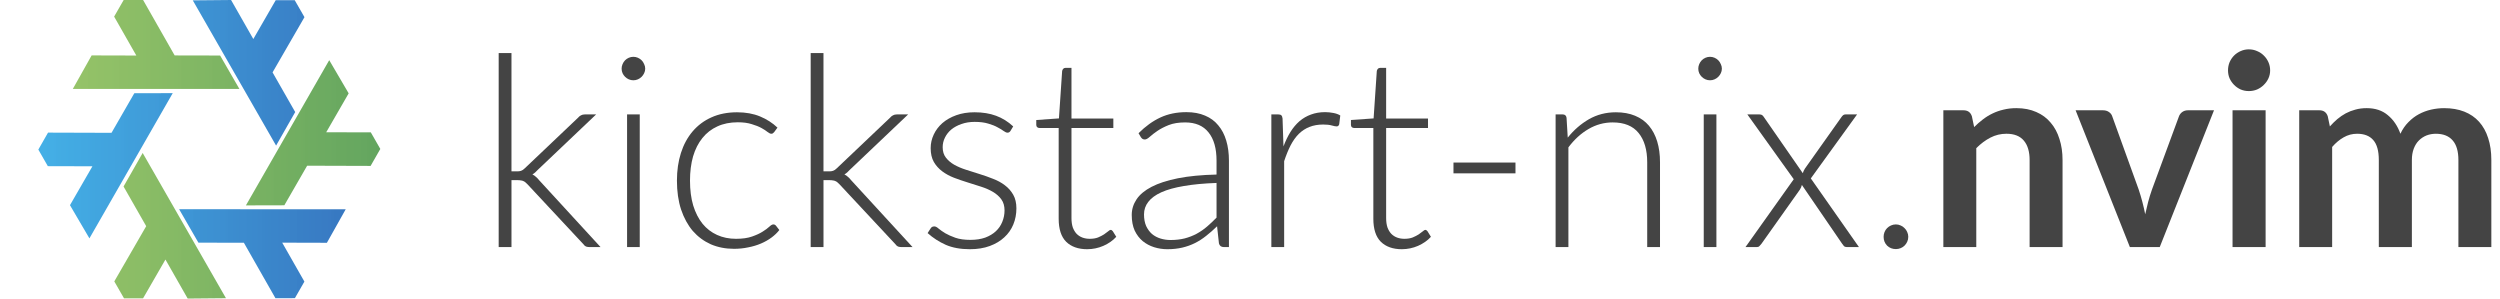
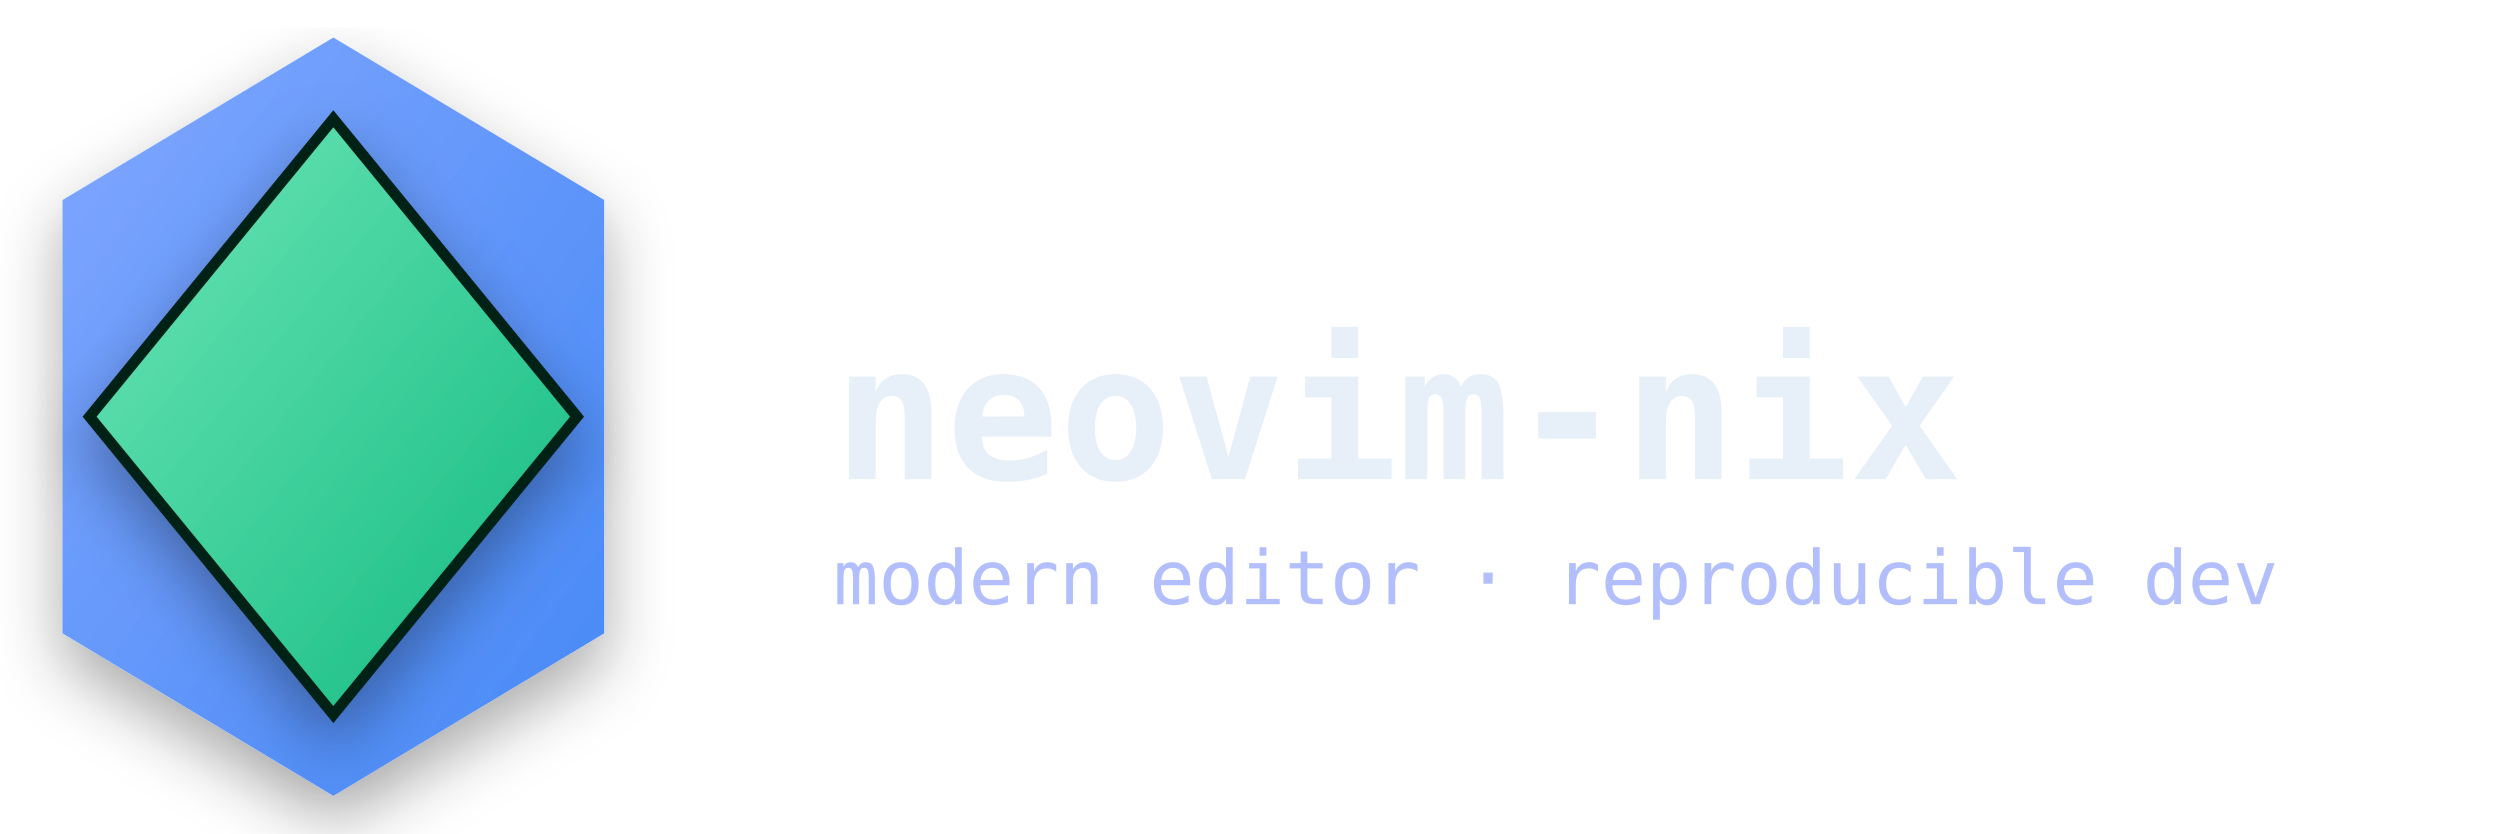
- <svg xmlns="http://www.w3.org/2000/svg" xmlns:xlink="http://www.w3.org/1999/xlink" width="600" height="71.654" viewBox="0 0 600 71.654" version="1.1" id="svg95">
-   <description>Created with Sketch (http://www.bohemiancoding.com/sketch)</description>
-   <defs id="defs87">
-     <linearGradient id="linearGradient1782">
-       <stop style="stop-color:#159ce0;stop-opacity:0.8;" offset="0" id="stop1778" />
-       <stop style="stop-color:#105db5;stop-opacity:0.835;" offset="1" id="stop1780" />
+ <svg xmlns="http://www.w3.org/2000/svg" width="1200" height="400" viewBox="0 0 1200 400" role="img" aria-label="Neovim NixOS Banner Transparent">
+   <defs>
+     <linearGradient id="accent1" x1="0" x2="1" y1="0" y2="1">
+       <stop offset="0" stop-color="#7AA2FF" />
+       <stop offset="1" stop-color="#3B82F6" />
    </linearGradient>
-     <linearGradient id="linearGradient1774">
-       <stop style="stop-color:#7bb442;stop-opacity:0.8;" offset="0" id="stop1770" />
-       <stop style="stop-color:#459440;stop-opacity:0.839;" offset="1" id="stop1772" />
+     <linearGradient id="accent2" x1="0" x2="1" y1="0" y2="1">
+       <stop offset="0" stop-color="#6EE7B7" />
+       <stop offset="1" stop-color="#10B981" />
    </linearGradient>
-     <linearGradient x1="167.958" y1="-0.461" x2="167.958" y2="335.455" id="linearGradient-1" gradientTransform="scale(0.461424,2.167204)" gradientUnits="userSpaceOnUse">
-       <stop stop-color="#16B0ED" stop-opacity="0.8" offset="0%" id="stop72" />
-       <stop stop-color="#0F59B2" stop-opacity="0.837" offset="100%" id="stop74" />
-     </linearGradient>
-     <linearGradient x1="1118.343" y1="-0.466" x2="1118.343" y2="338.686" id="linearGradient-2" gradientTransform="scale(0.465868,2.146531)" gradientUnits="userSpaceOnUse">
-       <stop stop-color="#7DB643" offset="0%" id="stop77" />
-       <stop stop-color="#367533" offset="100%" id="stop79" />
-     </linearGradient>
-     <linearGradient x1="356.338" y1="0" x2="356.338" y2="612.901" id="linearGradient-3" gradientTransform="scale(0.8418974,1.187793)" gradientUnits="userSpaceOnUse">
-       <stop stop-color="#88C649" stop-opacity="0.8" offset="0%" id="stop82" />
-       <stop stop-color="#439240" stop-opacity="0.84" offset="100%" id="stop84" />
-     </linearGradient>
-     <linearGradient x1="49.022" y1="-0.08" x2="49.022" y2="97.846" id="linearGradient-1-2" gradientTransform="scale(0.4615398,2.166661)" gradientUnits="userSpaceOnUse">
-       <stop stop-color="#16B0ED" stop-opacity="0.8" offset="0%" id="stop5136" />
-       <stop stop-color="#0F59B2" stop-opacity="0.837" offset="100%" id="stop5138" />
-     </linearGradient>
-     <linearGradient x1="326.174" y1="-0.069" x2="326.174" y2="98.852" id="linearGradient-2-2" gradientTransform="scale(0.4662846,2.144613)" gradientUnits="userSpaceOnUse">
-       <stop stop-color="#7DB643" offset="0%" id="stop5141" />
-       <stop stop-color="#367533" offset="100%" id="stop5143" />
-     </linearGradient>
-     <linearGradient x1="103.885" y1="-0.115" x2="103.885" y2="178.558" id="linearGradient-3-8" gradientTransform="scale(0.8420382,1.187595)" gradientUnits="userSpaceOnUse">
-       <stop stop-color="#88C649" stop-opacity="0.8" offset="0%" id="stop5146" />
-       <stop stop-color="#439240" stop-opacity="0.84" offset="100%" id="stop5148" />
-     </linearGradient>
-     <linearGradient xlink:href="#linearGradient1774" id="linearGradient1776" x1="52.444" y1="-87.21" x2="119.706" y2="-87.21" gradientUnits="userSpaceOnUse" gradientTransform="matrix(0.6619041,0,0,0.6619041,-85.43354,-23.70604)" />
-     <linearGradient xlink:href="#linearGradient1782" id="linearGradient1784" x1="44.902" y1="-87.251" x2="112.14" y2="-87.251" gradientUnits="userSpaceOnUse" gradientTransform="matrix(0.6619041,0,0,0.6619041,-85.43354,-23.70604)" />
+     <filter id="shadow" x="-20%" y="-20%" width="140%" height="140%">
+       <feDropShadow dx="0" dy="10" stdDeviation="12" flood-color="#000" flood-opacity="0.35" />
+     </filter>
  </defs>
-   <g aria-label="haskell-tools.nvim" id="text4483" style="font-weight:bold;font-size:33.475px;font-family:Lato;-inkscape-font-specification:'Lato Bold';fill:#1a1a1a;stroke-width:1.395" transform="translate(307.6572,89.97058)">
-     <g id="g5925" transform="matrix(1.657668,0,0,1.657668,-217.3682,0)">
-       <g id="g8863" transform="matrix(0.8161422,0,0,0.8161422,-10.01427,-7.820178)">
-         <g aria-label="kickstart-nix.nvim" id="text1840" style="font-size:47.306px;font-family:Roboto;-inkscape-font-specification:Roboto;fill:#444444;stroke-width:1.031" transform="translate(2.520219,76.28189)">
-           <path d="m 33.747,-123.786 v 20.98 h 1.088 q 0.331,0 0.615,-0.095 0.307,-0.095 0.662,-0.449 l 9.438,-8.964 q 0.237,-0.284 0.52,-0.426 0.284,-0.166 0.71,-0.166 h 1.987 l -10.384,9.863 q -0.426,0.497 -0.922,0.781 0.378,0.189 0.639,0.449 0.284,0.237 0.544,0.568 l 10.904,11.874 H 47.584 q -0.331,0 -0.615,-0.095 -0.26,-0.118 -0.497,-0.449 l -9.887,-10.597 q -0.189,-0.213 -0.378,-0.355 -0.166,-0.142 -0.355,-0.213 -0.189,-0.095 -0.449,-0.118 -0.237,-0.047 -0.591,-0.047 h -1.064 v 11.874 h -2.271 v -34.415 z" style="font-weight:300;font-family:Lato;-inkscape-font-specification:'Lato Light'" id="path2262" />
-           <path d="m 56.501,-112.906 v 23.535 h -2.247 v -23.535 z m 0.97,-8.113 q 0,0.426 -0.189,0.804 -0.166,0.355 -0.449,0.639 -0.284,0.284 -0.662,0.449 -0.378,0.166 -0.804,0.166 -0.426,0 -0.804,-0.166 -0.378,-0.166 -0.662,-0.449 -0.284,-0.284 -0.449,-0.639 -0.166,-0.378 -0.166,-0.804 0,-0.426 0.166,-0.804 0.166,-0.402 0.449,-0.686 0.284,-0.284 0.662,-0.449 0.378,-0.166 0.804,-0.166 0.426,0 0.804,0.166 0.378,0.166 0.662,0.449 0.284,0.284 0.449,0.686 0.189,0.378 0.189,0.804 z" style="font-weight:300;font-family:Lato;-inkscape-font-specification:'Lato Light'" id="path2264" />
-           <path d="m 80.344,-109.76 q -0.118,0.118 -0.237,0.213 -0.095,0.071 -0.284,0.071 -0.237,0 -0.639,-0.307 -0.402,-0.331 -1.088,-0.71 -0.686,-0.378 -1.727,-0.686 -1.017,-0.331 -2.484,-0.331 -2.034,0 -3.619,0.733 -1.561,0.71 -2.649,2.058 -1.088,1.348 -1.656,3.264 -0.544,1.916 -0.544,4.305 0,2.484 0.568,4.399 0.591,1.916 1.656,3.24 1.064,1.301 2.578,1.987 1.514,0.686 3.359,0.686 1.703,0 2.838,-0.402 1.159,-0.402 1.892,-0.875 0.757,-0.473 1.183,-0.875 0.426,-0.402 0.71,-0.402 0.284,0 0.473,0.237 l 0.591,0.757 q -0.544,0.71 -1.372,1.325 -0.828,0.615 -1.869,1.064 -1.041,0.449 -2.271,0.686 -1.206,0.26 -2.531,0.26 -2.247,0 -4.116,-0.804 -1.845,-0.828 -3.193,-2.365 -1.325,-1.561 -2.081,-3.808 -0.733,-2.247 -0.733,-5.109 0,-2.696 0.71,-4.92 0.71,-2.223 2.081,-3.832 1.372,-1.608 3.335,-2.484 1.987,-0.899 4.541,-0.899 2.294,0 4.068,0.733 1.774,0.733 3.099,1.987 z" style="font-weight:300;font-family:Lato;-inkscape-font-specification:'Lato Light'" id="path2266" />
-           <path d="m 89.095,-123.786 v 20.98 h 1.088 q 0.331,0 0.615,-0.095 0.307,-0.095 0.662,-0.449 l 9.438,-8.964 q 0.237,-0.284 0.52,-0.426 0.284,-0.166 0.71,-0.166 h 1.987 l -10.384,9.863 q -0.426,0.497 -0.922,0.781 0.378,0.189 0.639,0.449 0.284,0.237 0.544,0.568 l 10.904,11.874 h -1.963 q -0.331,0 -0.615,-0.095 -0.26,-0.118 -0.497,-0.449 l -9.887,-10.597 q -0.189,-0.213 -0.378,-0.355 -0.166,-0.142 -0.355,-0.213 -0.189,-0.095 -0.449,-0.118 -0.237,-0.047 -0.591,-0.047 h -1.064 v 11.874 H 86.825 v -34.415 z" style="font-weight:300;font-family:Lato;-inkscape-font-specification:'Lato Light'" id="path2268" />
-           <path d="m 122.28,-109.997 q -0.189,0.331 -0.544,0.331 -0.26,0 -0.662,-0.284 -0.402,-0.307 -1.088,-0.662 -0.662,-0.378 -1.656,-0.662 -0.993,-0.307 -2.413,-0.307 -1.277,0 -2.342,0.378 -1.041,0.355 -1.798,0.97 -0.733,0.615 -1.135,1.443 -0.402,0.804 -0.402,1.703 0,1.112 0.568,1.845 0.568,0.733 1.466,1.254 0.922,0.52 2.105,0.899 1.183,0.378 2.389,0.757 1.23,0.378 2.413,0.852 1.183,0.449 2.081,1.135 0.922,0.686 1.49,1.679 0.568,0.993 0.568,2.413 0,1.537 -0.544,2.862 -0.544,1.325 -1.608,2.294 -1.041,0.97 -2.578,1.537 -1.537,0.568 -3.524,0.568 -2.484,0 -4.281,-0.781 -1.798,-0.804 -3.217,-2.081 l 0.52,-0.804 q 0.118,-0.189 0.26,-0.284 0.166,-0.095 0.426,-0.095 0.307,0 0.733,0.378 0.449,0.378 1.183,0.828 0.733,0.426 1.798,0.804 1.088,0.378 2.673,0.378 1.49,0 2.625,-0.402 1.135,-0.426 1.892,-1.135 0.757,-0.71 1.135,-1.656 0.402,-0.97 0.402,-2.034 0,-1.183 -0.568,-1.963 -0.568,-0.781 -1.49,-1.325 -0.922,-0.544 -2.105,-0.922 -1.159,-0.378 -2.389,-0.757 -1.23,-0.378 -2.413,-0.828 -1.159,-0.449 -2.081,-1.135 -0.922,-0.686 -1.49,-1.656 -0.568,-0.993 -0.568,-2.46 0,-1.254 0.544,-2.413 0.544,-1.159 1.537,-2.034 1.017,-0.875 2.46,-1.396 1.443,-0.52 3.24,-0.52 2.152,0 3.808,0.615 1.679,0.615 3.051,1.892 z" style="font-weight:300;font-family:Lato;-inkscape-font-specification:'Lato Light'" id="path2270" />
-           <path d="m 135.881,-88.993 q -2.389,0 -3.737,-1.325 -1.325,-1.325 -1.325,-4.092 v -16.084 h -3.382 q -0.26,0 -0.426,-0.142 -0.166,-0.142 -0.166,-0.402 v -0.875 l 4.021,-0.284 0.568,-8.42 q 0.047,-0.213 0.189,-0.378 0.142,-0.166 0.402,-0.166 h 1.064 v 8.988 h 7.427 v 1.679 h -7.427 v 15.966 q 0,0.97 0.237,1.679 0.26,0.686 0.686,1.135 0.449,0.449 1.041,0.662 0.591,0.213 1.277,0.213 0.852,0 1.466,-0.237 0.615,-0.26 1.064,-0.544 0.449,-0.307 0.733,-0.544 0.284,-0.26 0.449,-0.26 0.189,0 0.378,0.237 l 0.615,0.993 q -0.899,0.993 -2.294,1.608 -1.372,0.591 -2.862,0.591 z" style="font-weight:300;font-family:Lato;-inkscape-font-specification:'Lato Light'" id="path2272" />
-           <path d="m 158.824,-100.748 q -3.359,0.118 -5.795,0.544 -2.413,0.402 -3.997,1.112 -1.561,0.71 -2.318,1.703 -0.757,0.97 -0.757,2.223 0,1.183 0.378,2.058 0.402,0.852 1.041,1.419 0.662,0.544 1.514,0.804 0.852,0.26 1.774,0.26 1.372,0 2.507,-0.284 1.159,-0.307 2.129,-0.828 0.993,-0.544 1.845,-1.277 0.852,-0.733 1.679,-1.585 z m -13.837,-8.823 q 1.845,-1.845 3.879,-2.791 2.034,-0.946 4.612,-0.946 1.892,0 3.311,0.615 1.419,0.591 2.342,1.727 0.946,1.112 1.419,2.72 0.473,1.585 0.473,3.548 v 15.327 h -0.899 q -0.71,0 -0.875,-0.662 l -0.331,-3.028 q -0.97,0.946 -1.94,1.703 -0.946,0.757 -1.987,1.277 -1.041,0.52 -2.247,0.804 -1.206,0.284 -2.649,0.284 -1.206,0 -2.342,-0.355 -1.135,-0.355 -2.034,-1.088 -0.875,-0.733 -1.419,-1.869 -0.52,-1.159 -0.52,-2.767 0,-1.49 0.852,-2.767 0.852,-1.277 2.673,-2.223 1.821,-0.946 4.66,-1.514 2.862,-0.568 6.859,-0.662 v -2.46 q 0,-3.264 -1.419,-5.014 -1.396,-1.774 -4.163,-1.774 -1.703,0 -2.909,0.473 -1.183,0.473 -2.01,1.041 -0.828,0.568 -1.348,1.041 -0.52,0.473 -0.875,0.473 -0.26,0 -0.426,-0.118 -0.166,-0.118 -0.284,-0.307 z" style="font-weight:300;font-family:Lato;-inkscape-font-specification:'Lato Light'" id="path2274" />
-           <path d="m 170.698,-107.229 q 0.544,-1.443 1.23,-2.555 0.71,-1.135 1.608,-1.916 0.922,-0.781 2.034,-1.183 1.135,-0.426 2.507,-0.426 0.733,0 1.443,0.142 0.71,0.118 1.254,0.449 l -0.189,1.561 q -0.118,0.378 -0.449,0.378 -0.284,0 -0.875,-0.166 -0.568,-0.166 -1.514,-0.166 -1.372,0 -2.436,0.426 -1.041,0.402 -1.892,1.23 -0.828,0.828 -1.466,2.058 -0.615,1.206 -1.135,2.791 v 15.233 h -2.271 v -23.535 h 1.206 q 0.402,0 0.568,0.166 0.166,0.166 0.213,0.568 z" style="font-weight:300;font-family:Lato;-inkscape-font-specification:'Lato Light'" id="path2276" />
-           <path d="m 191.702,-88.993 q -2.389,0 -3.737,-1.325 -1.325,-1.325 -1.325,-4.092 v -16.084 h -3.382 q -0.26,0 -0.426,-0.142 -0.166,-0.142 -0.166,-0.402 v -0.875 l 4.021,-0.284 0.568,-8.42 q 0.047,-0.213 0.189,-0.378 0.142,-0.166 0.402,-0.166 h 1.064 v 8.988 h 7.427 v 1.679 h -7.427 v 15.966 q 0,0.97 0.237,1.679 0.26,0.686 0.686,1.135 0.449,0.449 1.041,0.662 0.591,0.213 1.277,0.213 0.852,0 1.466,-0.237 0.615,-0.26 1.064,-0.544 0.449,-0.307 0.733,-0.544 0.284,-0.26 0.449,-0.26 0.189,0 0.378,0.237 l 0.615,0.993 q -0.899,0.993 -2.294,1.608 -1.372,0.591 -2.862,0.591 z" style="font-weight:300;font-family:Lato;-inkscape-font-specification:'Lato Light'" id="path2278" />
-           <path d="m 200.856,-104.367 h 10.999 v 1.916 h -10.999 z" style="font-weight:300;font-family:Lato;-inkscape-font-specification:'Lato Light'" id="path2280" />
-           <path d="m 221.126,-108.79 q 1.632,-2.034 3.761,-3.264 2.152,-1.23 4.778,-1.23 1.94,0 3.406,0.615 1.49,0.615 2.46,1.774 0.97,1.159 1.466,2.791 0.497,1.632 0.497,3.69 v 15.043 h -2.271 v -15.043 q 0,-3.311 -1.514,-5.18 -1.514,-1.892 -4.612,-1.892 -2.294,0 -4.305,1.183 -1.987,1.159 -3.548,3.24 v 17.692 h -2.271 v -23.535 h 1.254 q 0.591,0 0.686,0.591 z" style="font-weight:300;font-family:Lato;-inkscape-font-specification:'Lato Light'" id="path2282" />
-           <path d="m 247.499,-112.906 v 23.535 h -2.247 v -23.535 z m 0.97,-8.113 q 0,0.426 -0.189,0.804 -0.166,0.355 -0.449,0.639 -0.284,0.284 -0.662,0.449 -0.378,0.166 -0.804,0.166 -0.426,0 -0.804,-0.166 -0.378,-0.166 -0.662,-0.449 -0.284,-0.284 -0.449,-0.639 -0.166,-0.378 -0.166,-0.804 0,-0.426 0.166,-0.804 0.166,-0.402 0.449,-0.686 0.284,-0.284 0.662,-0.449 0.378,-0.166 0.804,-0.166 0.426,0 0.804,0.166 0.378,0.166 0.662,0.449 0.284,0.284 0.449,0.686 0.189,0.378 0.189,0.804 z" style="font-weight:300;font-family:Lato;-inkscape-font-specification:'Lato Light'" id="path2284" />
-           <path d="M 272.784,-89.371 H 270.632 q -0.331,0 -0.52,-0.189 -0.189,-0.213 -0.307,-0.402 l -7.143,-10.431 q -0.095,0.426 -0.355,0.828 l -6.812,9.603 q -0.166,0.213 -0.355,0.402 -0.166,0.189 -0.449,0.189 h -2.034 l 8.562,-12.039 -8.231,-11.495 h 2.152 q 0.331,0 0.497,0.142 0.166,0.142 0.284,0.331 l 6.907,9.958 q 0.047,-0.189 0.142,-0.402 0.118,-0.213 0.237,-0.426 l 6.457,-9.106 q 0.142,-0.213 0.307,-0.355 0.166,-0.142 0.426,-0.142 h 2.058 l -8.208,11.353 z" style="font-weight:300;font-family:Lato;-inkscape-font-specification:'Lato Light'" id="path2286" />
-           <path d="m 277.16,-91.192 q 0,-0.449 0.166,-0.852 0.166,-0.402 0.449,-0.686 0.307,-0.307 0.686,-0.473 0.402,-0.189 0.875,-0.189 0.449,0 0.852,0.189 0.402,0.166 0.686,0.473 0.307,0.284 0.473,0.686 0.189,0.402 0.189,0.852 0,0.473 -0.189,0.875 -0.166,0.378 -0.473,0.686 -0.284,0.284 -0.686,0.449 -0.402,0.166 -0.852,0.166 -0.922,0 -1.561,-0.615 -0.615,-0.639 -0.615,-1.561 z" style="font-weight:300;font-family:Lato;-inkscape-font-specification:'Lato Light'" id="path2288" />
-           <path d="m 293.221,-110.659 q 0.733,-0.733 1.537,-1.348 0.828,-0.639 1.727,-1.064 0.922,-0.449 1.963,-0.686 1.041,-0.26 2.271,-0.26 1.987,0 3.524,0.686 1.537,0.662 2.555,1.892 1.041,1.206 1.561,2.909 0.544,1.679 0.544,3.714 v 15.445 h -5.842 v -15.445 q 0,-2.223 -1.017,-3.43 -1.017,-1.23 -3.099,-1.23 -1.514,0 -2.838,0.686 -1.325,0.686 -2.507,1.869 v 17.551 h -5.842 v -24.268 h 3.572 q 1.135,0 1.49,1.064 z" style="font-family:Lato;-inkscape-font-specification:'Lato Bold'" id="path2290" />
-           <path d="m 335.772,-113.639 -9.627,24.268 h -5.298 l -9.627,-24.268 h 4.825 q 0.662,0 1.088,0.307 0.449,0.307 0.591,0.781 l 4.683,12.962 q 0.378,1.135 0.662,2.223 0.284,1.088 0.497,2.176 0.237,-1.088 0.52,-2.176 0.284,-1.088 0.686,-2.223 l 4.778,-12.962 q 0.166,-0.473 0.591,-0.781 0.426,-0.307 1.017,-0.307 z" style="font-family:Lato;-inkscape-font-specification:'Lato Bold'" id="path2292" />
-           <path d="m 344.926,-113.639 v 24.268 h -5.866 v -24.268 z m 0.804,-7.072 q 0,0.757 -0.307,1.419 -0.307,0.662 -0.828,1.159 -0.497,0.497 -1.183,0.804 -0.686,0.284 -1.466,0.284 -0.757,0 -1.443,-0.284 -0.662,-0.307 -1.159,-0.804 -0.497,-0.497 -0.804,-1.159 -0.284,-0.662 -0.284,-1.419 0,-0.781 0.284,-1.466 0.307,-0.686 0.804,-1.183 0.497,-0.497 1.159,-0.781 0.686,-0.307 1.443,-0.307 0.781,0 1.466,0.307 0.686,0.284 1.183,0.781 0.52,0.497 0.828,1.183 0.307,0.686 0.307,1.466 z" style="font-family:Lato;-inkscape-font-specification:'Lato Bold'" id="path2294" />
-           <path d="m 350.887,-89.371 v -24.268 h 3.572 q 1.135,0 1.49,1.064 l 0.378,1.798 q 0.639,-0.71 1.325,-1.301 0.71,-0.591 1.49,-1.017 0.804,-0.426 1.703,-0.662 0.922,-0.26 2.01,-0.26 2.294,0 3.761,1.254 1.49,1.23 2.223,3.288 0.568,-1.206 1.419,-2.058 0.852,-0.875 1.869,-1.419 1.017,-0.544 2.152,-0.804 1.159,-0.26 2.318,-0.26 2.01,0 3.572,0.615 1.561,0.615 2.625,1.798 1.064,1.183 1.608,2.886 0.568,1.703 0.568,3.903 v 15.445 h -5.842 v -15.445 q 0,-2.318 -1.017,-3.477 -1.017,-1.183 -2.98,-1.183 -0.899,0 -1.679,0.307 -0.757,0.307 -1.348,0.899 -0.568,0.568 -0.899,1.443 -0.331,0.875 -0.331,2.01 v 15.445 h -5.866 v -15.445 q 0,-2.436 -0.993,-3.548 -0.97,-1.112 -2.862,-1.112 -1.277,0 -2.389,0.639 -1.088,0.615 -2.034,1.703 v 17.763 z" style="font-family:Lato;-inkscape-font-specification:'Lato Bold'" id="path2296" />
-         </g>
-       </g>
-       <g id="g2301" transform="translate(6.795095,48.7683)">
-         <path fill="#7ebae4" d="m -36.254,-89.559 -12.062,21.026 -2.816,-4.805 3.25,-5.631 -6.455,-0.017 -1.376,-2.401 1.405,-2.456 9.189,0.029 3.302,-5.731 z m 0.926,16.808 24.121,0.001 -2.726,4.857 -6.471,-0.018 3.213,5.636 -1.378,2.4 -2.815,0.003 -4.57,-8.025 -6.582,-0.014 z m 14.039,-9.213 -12.06,-21.027 5.542,-0.052 3.22,5.649 3.242,-5.619 2.754,6.6e-4 1.41,2.453 -4.62,7.996 3.279,5.744 z" clip-rule="evenodd" fill-rule="evenodd" id="path830" style="fill:url(#linearGradient1784);fill-opacity:1;stroke-width:0.557" />
-         <path fill="#5277c3" d="m -40.607,-80.897 12.06,21.027 -5.542,0.052 -3.22,-5.649 -3.242,5.619 -2.754,-7.95e-4 -1.41,-2.453 4.62,-7.996 -3.279,-5.744 z m 14.007,-9.267 -24.121,-0.001 2.726,-4.857 6.47,0.018 -3.213,-5.636 1.378,-2.4 2.815,-0.004 4.57,8.025 6.582,0.014 2.793,4.841 z m 0.941,16.857 12.062,-21.026 2.816,4.805 -3.251,5.631 6.456,0.017 1.376,2.401 -1.405,2.456 -9.189,-0.029 -3.302,5.731 z" clip-rule="evenodd" fill-rule="evenodd" id="path832" style="fill:url(#linearGradient1776);fill-opacity:1;stroke-width:0.557" />
-       </g>
-     </g>
+   <rect width="100%" height="100%" fill="none" />
+   <g transform="translate(160,200) scale(1.3)">
+     <path d="M-100 -80 L0 -140 L100 -80 L100 80 L0 140 L-100 80 Z" fill="url(#accent1)" filter="url(#shadow)" opacity="0.95" />
+     <path d="M0 -110 L90 0 L0 110 L-90 0 Z" fill="url(#accent2)" stroke="#042018" stroke-width="4" filter="url(#shadow)" />
+   </g>
+   <g transform="translate(400,230)" font-family="JetBrains Mono, monospace" fill="#E6EEF8">
+     <text font-size="90" font-weight="700" y="0" opacity="0.95">neovim-nix</text>
+     <text font-size="36" font-weight="500" y="60" fill="#A5B4FC" opacity="0.85">modern editor · reproducible dev</text>
  </g>
</svg>
